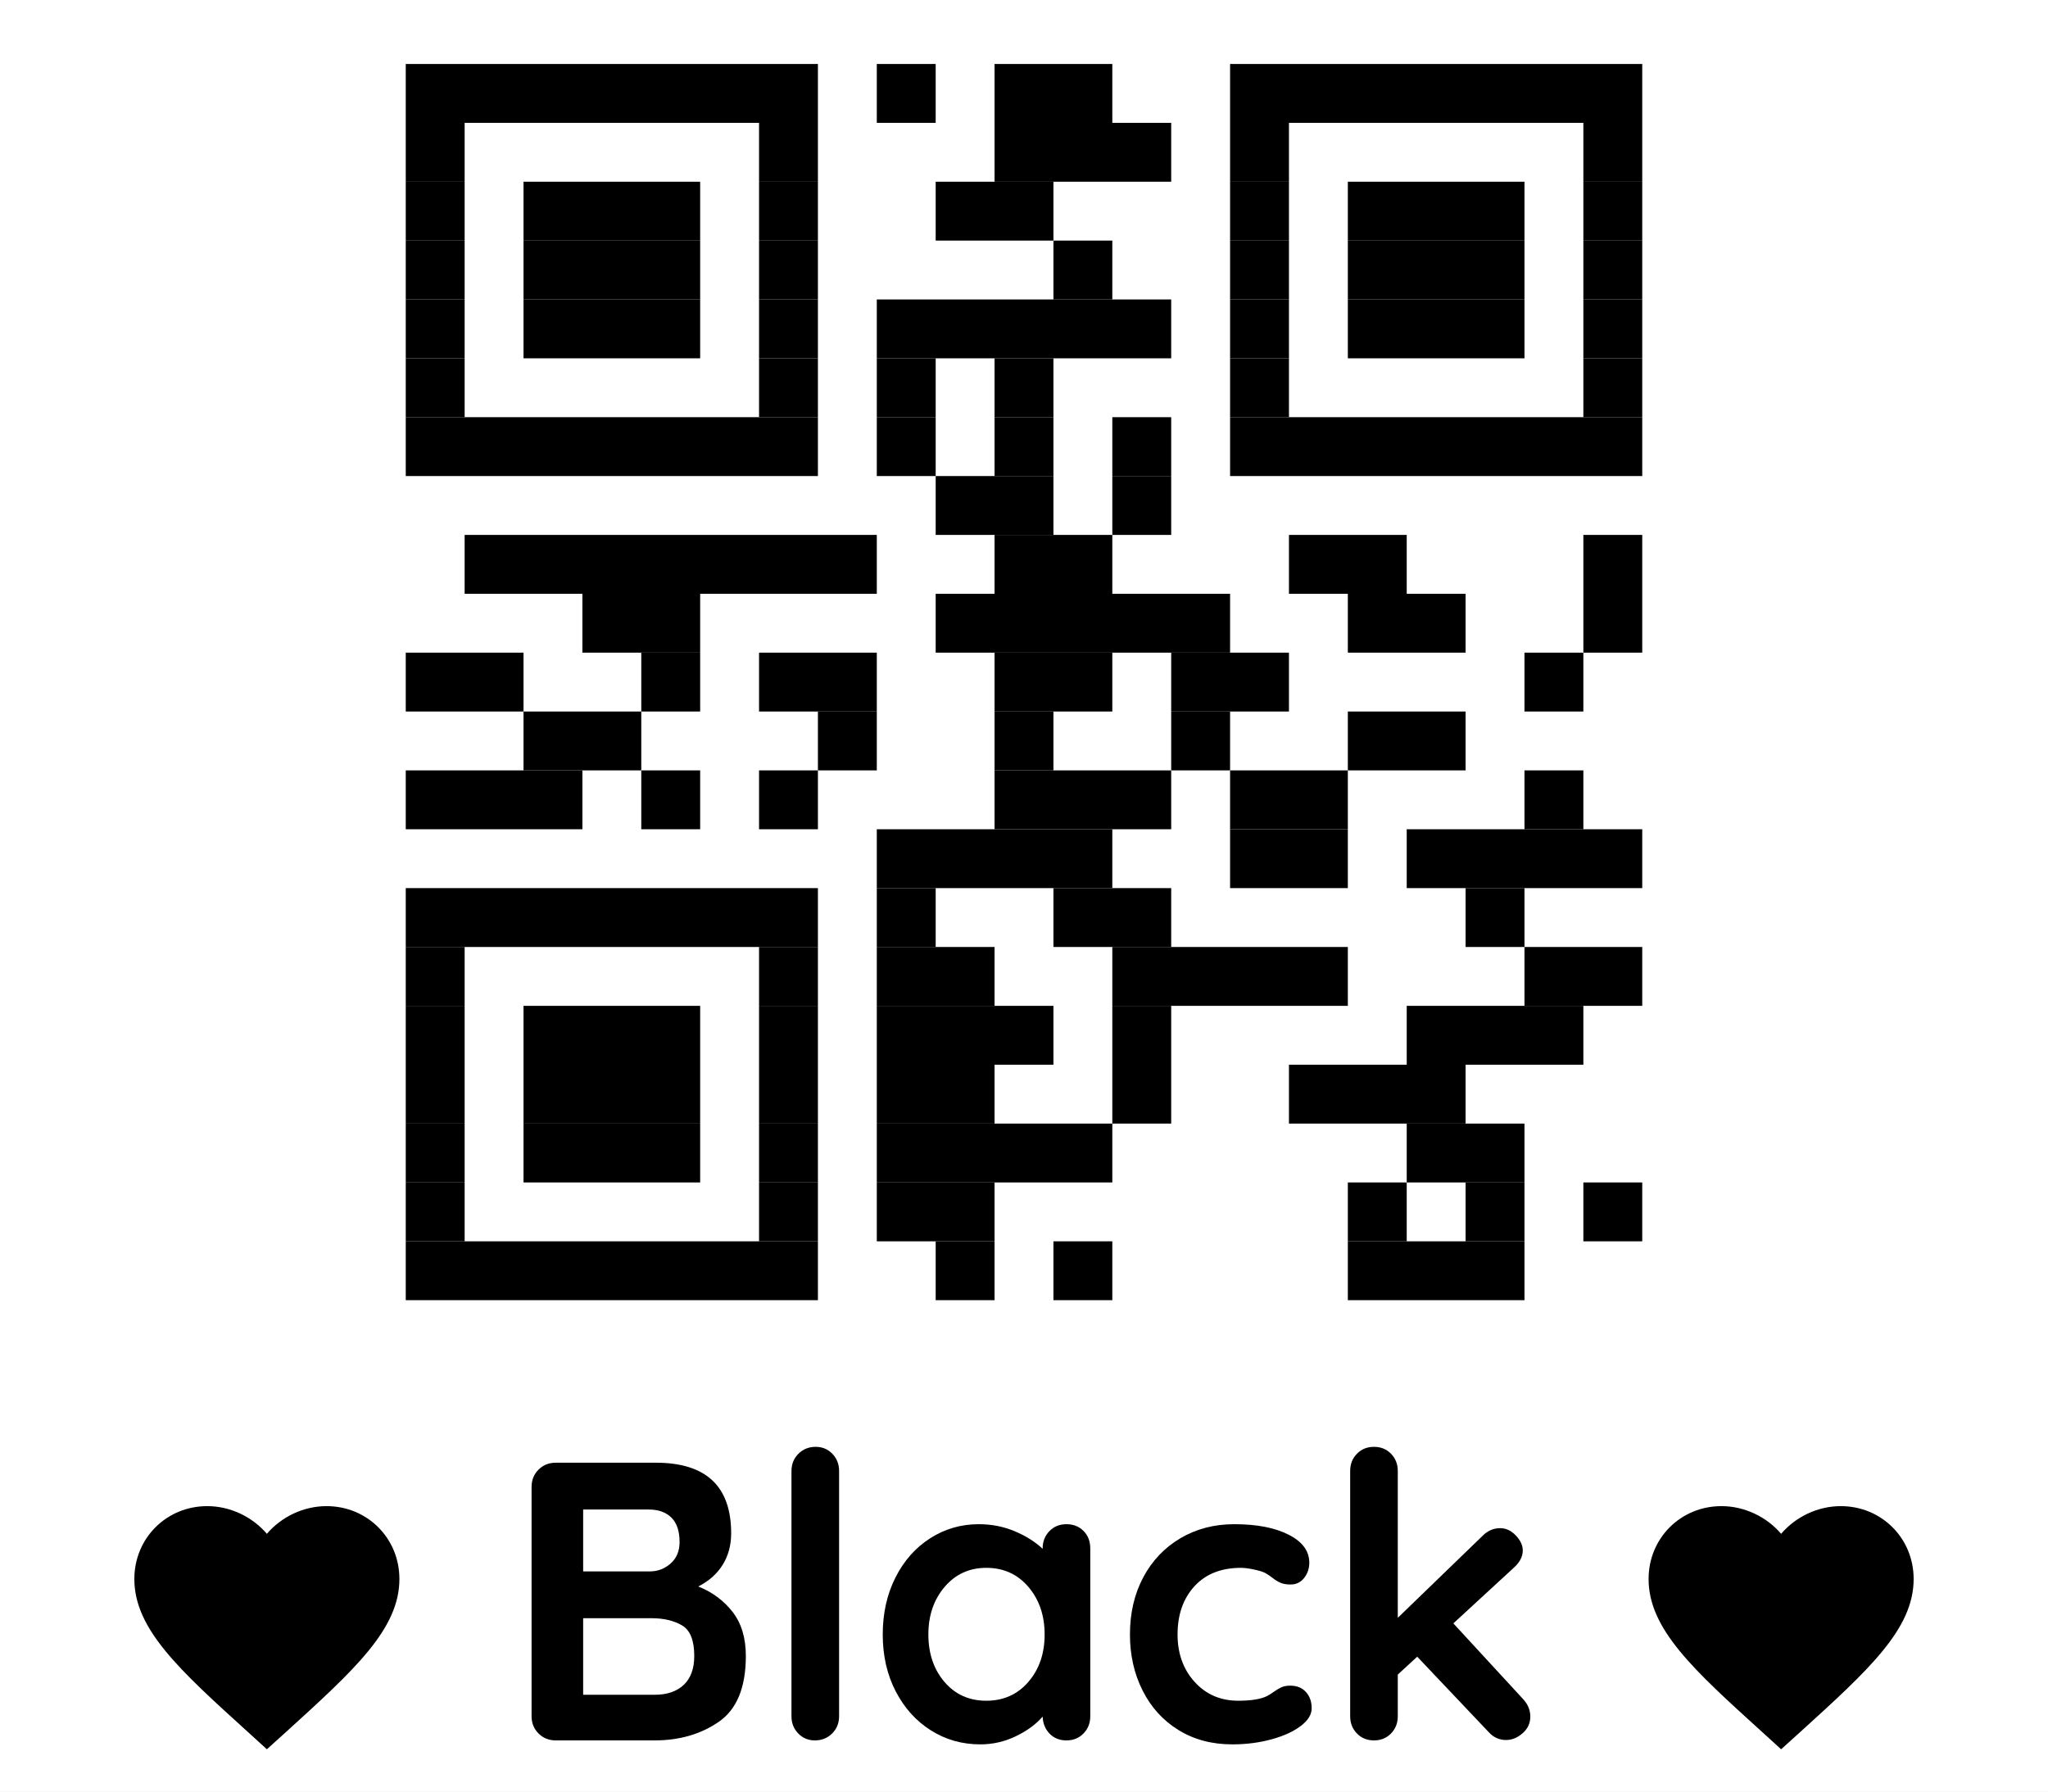
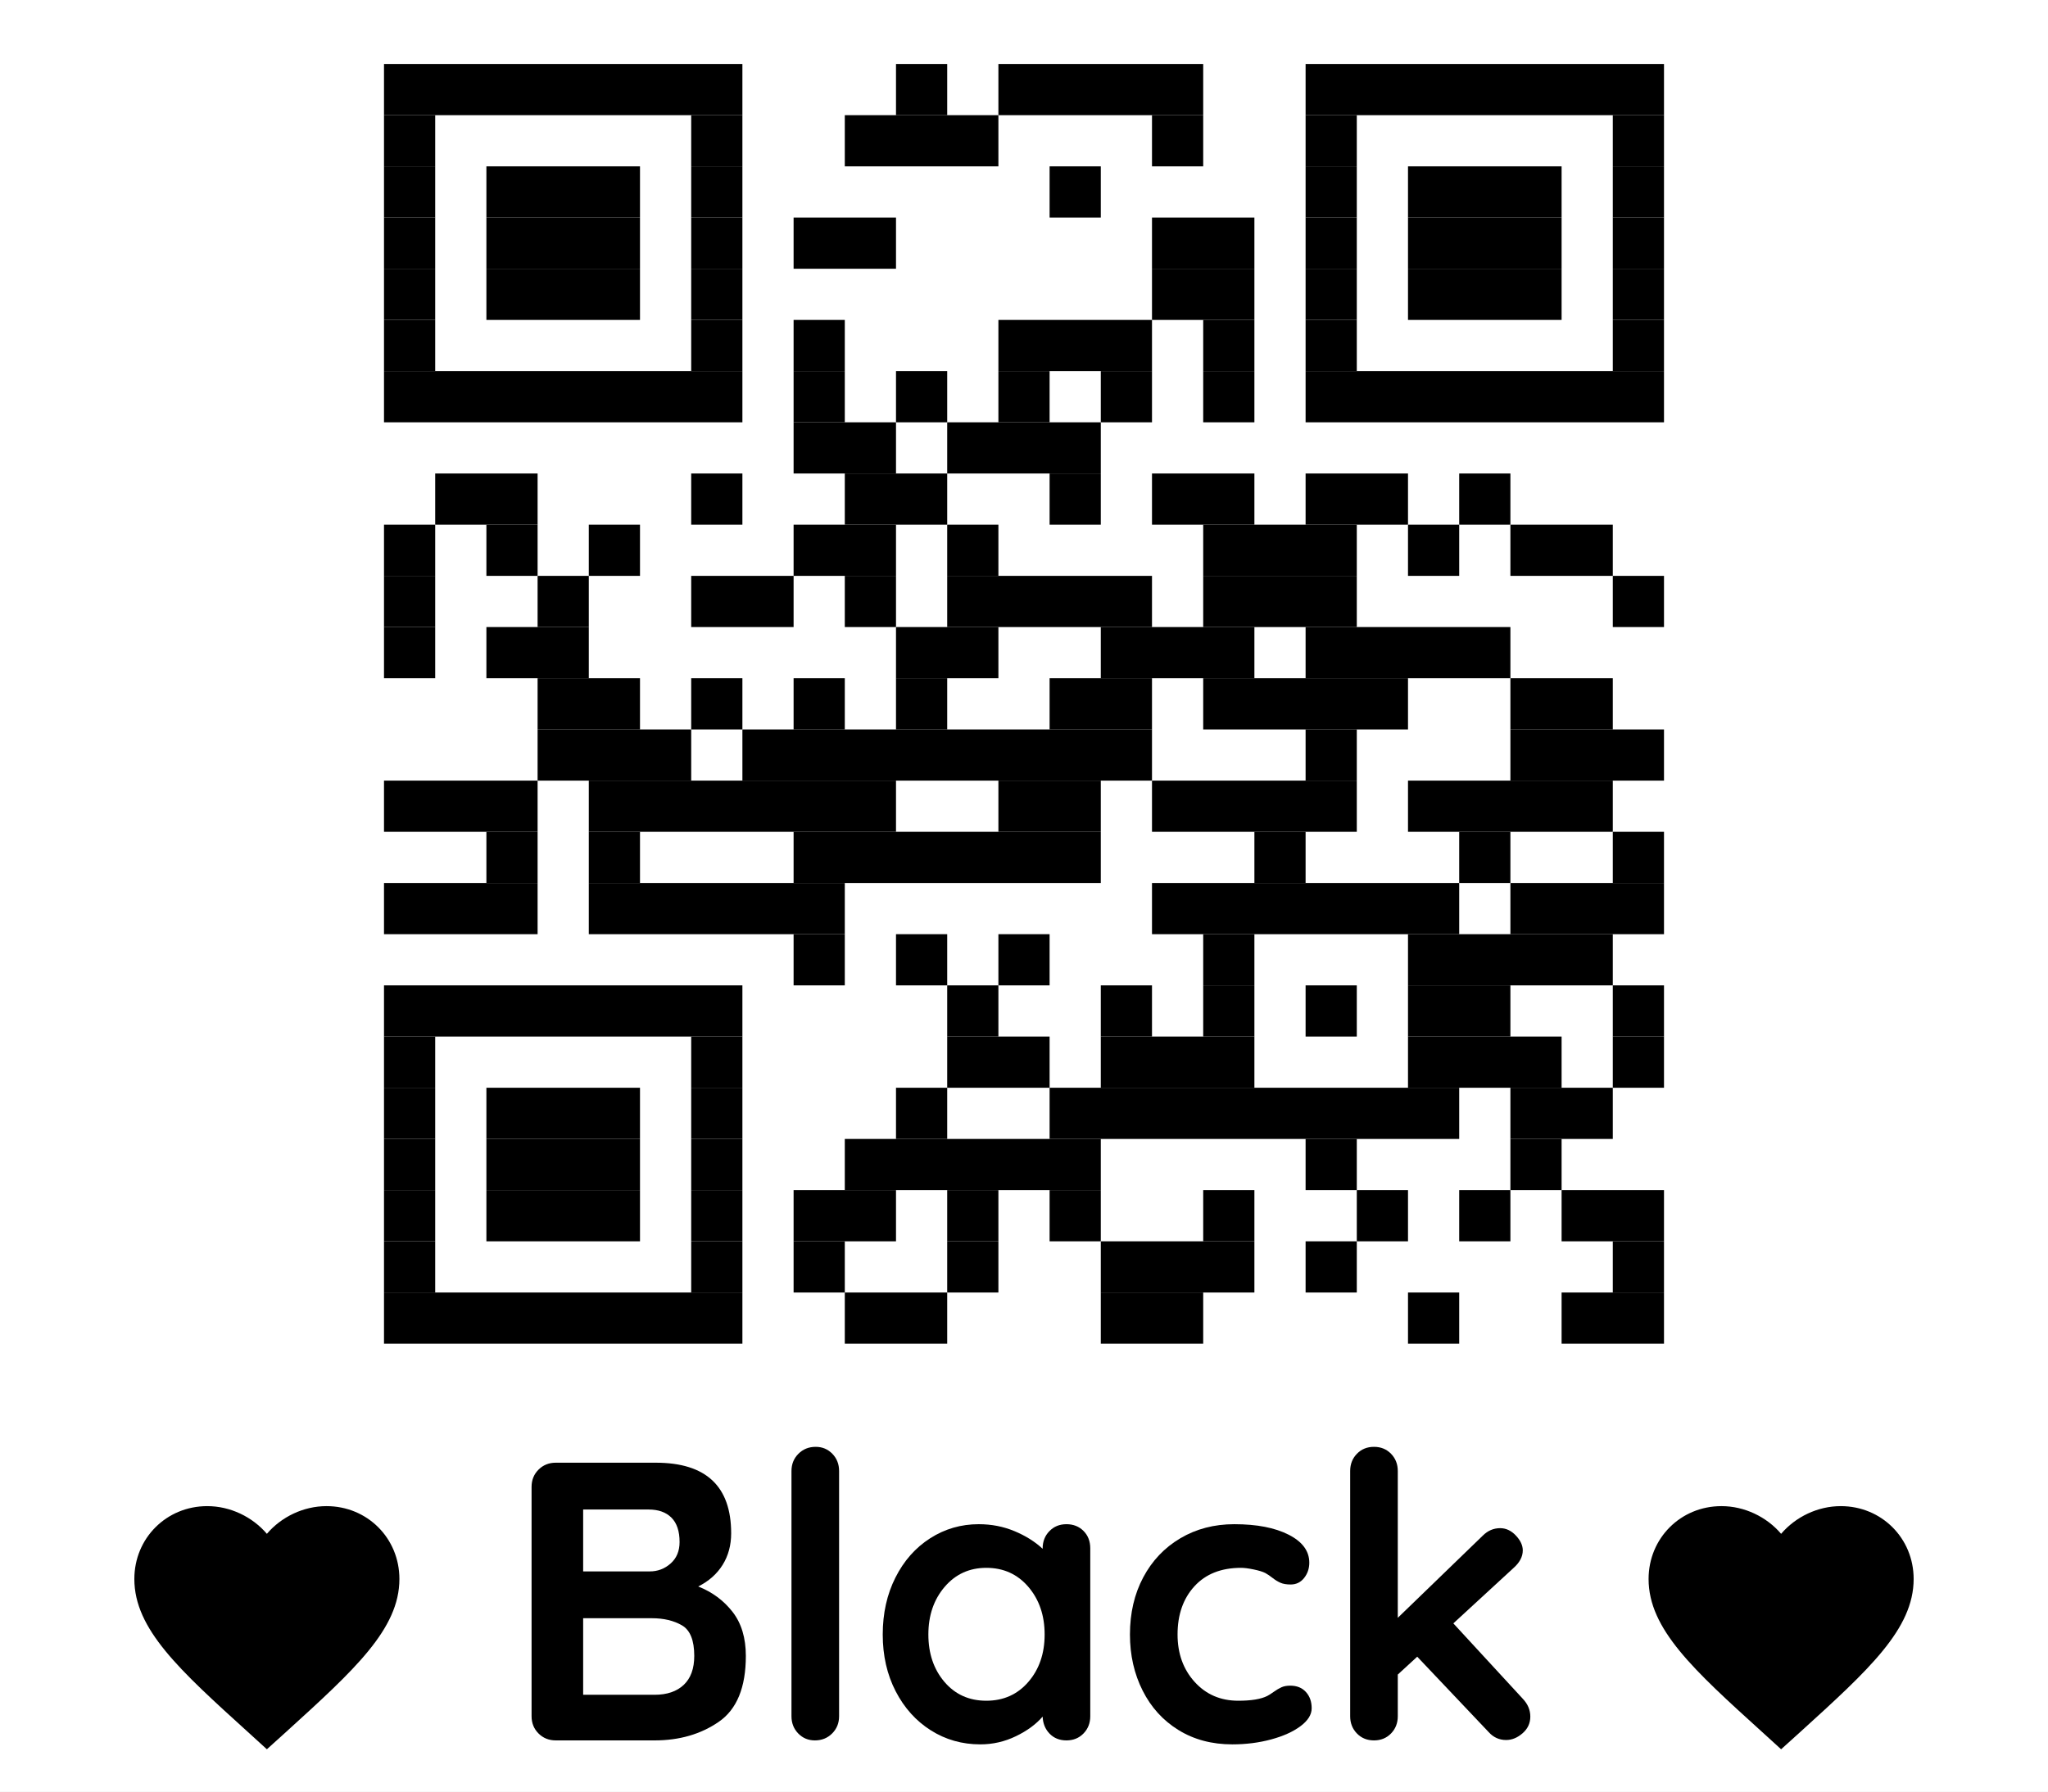
<svg xmlns="http://www.w3.org/2000/svg" width="16.0mm" height="14.0mm" viewBox="0 0 16.0 14.0">
  <rect width="16.0" height="14.0" fill="#fff" />
  <g id="qr" fill="#000">
-     <rect x="3.17" y="0.5" width="3.22" height="0.46" />
-     <rect x="6.85" y="0.5" width="0.46" height="0.46" />
-     <rect x="7.77" y="0.5" width="0.92" height="0.46" />
-     <rect x="9.61" y="0.5" width="3.22" height="0.46" />
-     <rect x="3.17" y="0.96" width="0.46" height="0.46" />
-     <rect x="5.93" y="0.96" width="0.46" height="0.46" />
-     <rect x="7.77" y="0.96" width="1.38" height="0.46" />
-     <rect x="9.61" y="0.96" width="0.46" height="0.46" />
-     <rect x="12.37" y="0.96" width="0.46" height="0.46" />
-     <rect x="3.17" y="1.42" width="0.46" height="0.46" />
-     <rect x="4.09" y="1.42" width="1.38" height="0.46" />
-     <rect x="5.93" y="1.42" width="0.46" height="0.46" />
-     <rect x="7.31" y="1.42" width="0.92" height="0.46" />
-     <rect x="9.61" y="1.42" width="0.46" height="0.46" />
-     <rect x="10.53" y="1.42" width="1.38" height="0.46" />
-     <rect x="12.37" y="1.42" width="0.46" height="0.46" />
-     <rect x="3.17" y="1.88" width="0.46" height="0.46" />
-     <rect x="4.09" y="1.88" width="1.38" height="0.46" />
-     <rect x="5.93" y="1.88" width="0.46" height="0.46" />
-     <rect x="8.23" y="1.88" width="0.46" height="0.46" />
-     <rect x="9.61" y="1.88" width="0.46" height="0.46" />
-     <rect x="10.53" y="1.88" width="1.38" height="0.46" />
-     <rect x="12.37" y="1.88" width="0.46" height="0.46" />
-     <rect x="3.17" y="2.34" width="0.46" height="0.46" />
-     <rect x="4.09" y="2.34" width="1.38" height="0.46" />
-     <rect x="5.93" y="2.34" width="0.46" height="0.46" />
-     <rect x="6.85" y="2.34" width="2.3" height="0.46" />
-     <rect x="9.61" y="2.34" width="0.46" height="0.46" />
-     <rect x="10.53" y="2.34" width="1.38" height="0.46" />
-     <rect x="12.37" y="2.34" width="0.46" height="0.46" />
-     <rect x="3.17" y="2.8" width="0.46" height="0.46" />
-     <rect x="5.93" y="2.8" width="0.46" height="0.46" />
-     <rect x="6.85" y="2.8" width="0.46" height="0.46" />
-     <rect x="7.77" y="2.8" width="0.46" height="0.46" />
-     <rect x="9.61" y="2.8" width="0.46" height="0.46" />
-     <rect x="12.37" y="2.8" width="0.46" height="0.46" />
-     <rect x="3.17" y="3.26" width="3.22" height="0.46" />
-     <rect x="6.85" y="3.26" width="0.46" height="0.46" />
-     <rect x="7.77" y="3.26" width="0.46" height="0.46" />
-     <rect x="8.69" y="3.26" width="0.46" height="0.46" />
-     <rect x="9.61" y="3.26" width="3.22" height="0.46" />
-     <rect x="7.31" y="3.72" width="0.92" height="0.46" />
-     <rect x="8.69" y="3.72" width="0.46" height="0.46" />
-     <rect x="3.63" y="4.18" width="3.22" height="0.46" />
-     <rect x="7.77" y="4.18" width="0.92" height="0.46" />
-     <rect x="10.07" y="4.18" width="0.92" height="0.46" />
-     <rect x="12.37" y="4.18" width="0.46" height="0.46" />
-     <rect x="4.55" y="4.64" width="0.92" height="0.46" />
-     <rect x="7.31" y="4.64" width="2.3" height="0.46" />
-     <rect x="10.53" y="4.64" width="0.92" height="0.46" />
-     <rect x="12.37" y="4.64" width="0.46" height="0.46" />
-     <rect x="3.17" y="5.1" width="0.92" height="0.46" />
-     <rect x="5.01" y="5.1" width="0.46" height="0.46" />
-     <rect x="5.93" y="5.1" width="0.92" height="0.46" />
-     <rect x="7.77" y="5.1" width="0.92" height="0.46" />
-     <rect x="9.15" y="5.1" width="0.92" height="0.46" />
-     <rect x="11.91" y="5.1" width="0.46" height="0.46" />
-     <rect x="4.09" y="5.56" width="0.92" height="0.46" />
-     <rect x="6.39" y="5.56" width="0.46" height="0.46" />
-     <rect x="7.77" y="5.56" width="0.46" height="0.46" />
-     <rect x="9.15" y="5.56" width="0.46" height="0.46" />
-     <rect x="10.53" y="5.56" width="0.92" height="0.46" />
-     <rect x="3.17" y="6.02" width="1.38" height="0.46" />
-     <rect x="5.01" y="6.02" width="0.46" height="0.46" />
-     <rect x="5.93" y="6.02" width="0.46" height="0.46" />
-     <rect x="7.77" y="6.02" width="1.38" height="0.46" />
-     <rect x="9.61" y="6.02" width="0.92" height="0.46" />
-     <rect x="11.91" y="6.02" width="0.46" height="0.46" />
-     <rect x="6.85" y="6.48" width="1.84" height="0.46" />
-     <rect x="9.61" y="6.48" width="0.92" height="0.46" />
-     <rect x="10.99" y="6.48" width="1.84" height="0.46" />
-     <rect x="3.17" y="6.94" width="3.22" height="0.46" />
-     <rect x="6.85" y="6.94" width="0.46" height="0.46" />
-     <rect x="8.23" y="6.94" width="0.92" height="0.46" />
-     <rect x="11.45" y="6.94" width="0.46" height="0.46" />
-     <rect x="3.17" y="7.4" width="0.46" height="0.46" />
-     <rect x="5.93" y="7.4" width="0.46" height="0.46" />
-     <rect x="6.85" y="7.4" width="0.92" height="0.46" />
-     <rect x="8.69" y="7.4" width="1.84" height="0.46" />
-     <rect x="11.91" y="7.4" width="0.92" height="0.46" />
-     <rect x="3.17" y="7.86" width="0.46" height="0.46" />
-     <rect x="4.09" y="7.86" width="1.38" height="0.46" />
-     <rect x="5.93" y="7.86" width="0.46" height="0.46" />
-     <rect x="6.85" y="7.86" width="1.38" height="0.46" />
-     <rect x="8.69" y="7.86" width="0.46" height="0.46" />
-     <rect x="10.99" y="7.86" width="1.38" height="0.46" />
-     <rect x="3.17" y="8.32" width="0.46" height="0.46" />
-     <rect x="4.09" y="8.32" width="1.38" height="0.46" />
-     <rect x="5.93" y="8.32" width="0.46" height="0.46" />
-     <rect x="6.85" y="8.32" width="0.92" height="0.46" />
-     <rect x="8.69" y="8.32" width="0.46" height="0.46" />
-     <rect x="10.07" y="8.32" width="1.38" height="0.46" />
-     <rect x="3.17" y="8.78" width="0.46" height="0.46" />
-     <rect x="4.09" y="8.78" width="1.38" height="0.46" />
-     <rect x="5.93" y="8.78" width="0.46" height="0.46" />
-     <rect x="6.85" y="8.78" width="1.84" height="0.46" />
-     <rect x="10.99" y="8.78" width="0.92" height="0.46" />
-     <rect x="3.17" y="9.24" width="0.46" height="0.46" />
-     <rect x="5.93" y="9.24" width="0.46" height="0.46" />
-     <rect x="6.85" y="9.24" width="0.92" height="0.46" />
-     <rect x="10.53" y="9.24" width="0.46" height="0.46" />
-     <rect x="11.45" y="9.24" width="0.46" height="0.46" />
-     <rect x="12.37" y="9.24" width="0.46" height="0.46" />
-     <rect x="3.17" y="9.7" width="3.22" height="0.46" />
-     <rect x="7.31" y="9.7" width="0.46" height="0.46" />
-     <rect x="8.23" y="9.7" width="0.46" height="0.46" />
-     <rect x="10.53" y="9.7" width="1.38" height="0.46" />
+     <rect x="3" y="0.5" width="2.8" height="0.4" />
+     <rect x="7" y="0.5" width="0.4" height="0.4" />
+     <rect x="7.8" y="0.5" width="1.6" height="0.4" />
+     <rect x="10.2" y="0.5" width="2.8" height="0.4" />
+     <rect x="3" y="0.9" width="0.4" height="0.4" />
+     <rect x="5.4" y="0.9" width="0.4" height="0.4" />
+     <rect x="6.6" y="0.9" width="1.2" height="0.4" />
+     <rect x="9" y="0.9" width="0.4" height="0.4" />
+     <rect x="10.2" y="0.9" width="0.4" height="0.4" />
+     <rect x="12.6" y="0.9" width="0.4" height="0.4" />
+     <rect x="3" y="1.3" width="0.4" height="0.4" />
+     <rect x="3.8" y="1.3" width="1.2" height="0.4" />
+     <rect x="5.4" y="1.3" width="0.4" height="0.4" />
+     <rect x="8.2" y="1.3" width="0.4" height="0.4" />
+     <rect x="10.2" y="1.3" width="0.4" height="0.4" />
+     <rect x="11" y="1.3" width="1.2" height="0.4" />
+     <rect x="12.6" y="1.3" width="0.4" height="0.4" />
+     <rect x="3" y="1.7" width="0.4" height="0.4" />
+     <rect x="3.8" y="1.7" width="1.2" height="0.4" />
+     <rect x="5.4" y="1.7" width="0.4" height="0.4" />
+     <rect x="6.2" y="1.7" width="0.8" height="0.4" />
+     <rect x="9" y="1.7" width="0.8" height="0.4" />
+     <rect x="10.2" y="1.7" width="0.4" height="0.4" />
+     <rect x="11" y="1.7" width="1.2" height="0.4" />
+     <rect x="12.6" y="1.7" width="0.4" height="0.4" />
+     <rect x="3" y="2.1" width="0.4" height="0.4" />
+     <rect x="3.8" y="2.1" width="1.2" height="0.4" />
+     <rect x="5.4" y="2.1" width="0.4" height="0.4" />
+     <rect x="9" y="2.1" width="0.8" height="0.4" />
+     <rect x="10.2" y="2.1" width="0.4" height="0.4" />
+     <rect x="11" y="2.1" width="1.2" height="0.4" />
+     <rect x="12.6" y="2.1" width="0.4" height="0.4" />
+     <rect x="3" y="2.5" width="0.4" height="0.4" />
+     <rect x="5.4" y="2.5" width="0.4" height="0.4" />
+     <rect x="6.2" y="2.5" width="0.4" height="0.4" />
+     <rect x="7.8" y="2.5" width="1.2" height="0.4" />
+     <rect x="9.4" y="2.5" width="0.4" height="0.4" />
+     <rect x="10.2" y="2.5" width="0.4" height="0.4" />
+     <rect x="12.6" y="2.5" width="0.4" height="0.4" />
+     <rect x="3" y="2.9" width="2.8" height="0.4" />
+     <rect x="6.2" y="2.9" width="0.4" height="0.4" />
+     <rect x="7" y="2.9" width="0.4" height="0.4" />
+     <rect x="7.8" y="2.9" width="0.4" height="0.4" />
+     <rect x="8.6" y="2.9" width="0.4" height="0.4" />
+     <rect x="9.4" y="2.9" width="0.4" height="0.4" />
+     <rect x="10.2" y="2.9" width="2.8" height="0.4" />
+     <rect x="6.2" y="3.3" width="0.8" height="0.4" />
+     <rect x="7.4" y="3.3" width="1.2" height="0.4" />
+     <rect x="3.4" y="3.7" width="0.8" height="0.4" />
+     <rect x="5.4" y="3.7" width="0.4" height="0.4" />
+     <rect x="6.6" y="3.7" width="0.8" height="0.4" />
+     <rect x="8.2" y="3.7" width="0.4" height="0.4" />
+     <rect x="9" y="3.7" width="0.8" height="0.4" />
+     <rect x="10.2" y="3.7" width="0.8" height="0.4" />
+     <rect x="11.4" y="3.7" width="0.4" height="0.4" />
+     <rect x="3" y="4.1" width="0.4" height="0.4" />
+     <rect x="3.8" y="4.1" width="0.4" height="0.4" />
+     <rect x="4.6" y="4.1" width="0.4" height="0.4" />
+     <rect x="6.2" y="4.1" width="0.8" height="0.4" />
+     <rect x="7.4" y="4.1" width="0.4" height="0.4" />
+     <rect x="9.4" y="4.1" width="1.2" height="0.4" />
+     <rect x="11" y="4.1" width="0.4" height="0.4" />
+     <rect x="11.8" y="4.1" width="0.8" height="0.4" />
+     <rect x="3" y="4.5" width="0.4" height="0.4" />
+     <rect x="4.2" y="4.5" width="0.4" height="0.4" />
+     <rect x="5.4" y="4.5" width="0.8" height="0.4" />
+     <rect x="6.6" y="4.5" width="0.4" height="0.4" />
+     <rect x="7.4" y="4.5" width="1.6" height="0.4" />
+     <rect x="9.4" y="4.5" width="1.2" height="0.4" />
+     <rect x="12.6" y="4.5" width="0.4" height="0.4" />
+     <rect x="3" y="4.9" width="0.4" height="0.4" />
+     <rect x="3.8" y="4.9" width="0.8" height="0.4" />
+     <rect x="7" y="4.9" width="0.8" height="0.4" />
+     <rect x="8.6" y="4.9" width="1.2" height="0.4" />
+     <rect x="10.2" y="4.9" width="1.6" height="0.4" />
+     <rect x="4.2" y="5.3" width="0.8" height="0.4" />
+     <rect x="5.4" y="5.3" width="0.4" height="0.4" />
+     <rect x="6.2" y="5.3" width="0.4" height="0.4" />
+     <rect x="7" y="5.3" width="0.4" height="0.4" />
+     <rect x="8.2" y="5.3" width="0.8" height="0.4" />
+     <rect x="9.4" y="5.3" width="1.6" height="0.4" />
+     <rect x="11.8" y="5.3" width="0.8" height="0.4" />
+     <rect x="4.2" y="5.7" width="1.2" height="0.4" />
+     <rect x="5.8" y="5.7" width="3.2" height="0.4" />
+     <rect x="10.2" y="5.7" width="0.4" height="0.4" />
+     <rect x="11.8" y="5.7" width="1.2" height="0.4" />
+     <rect x="3" y="6.1" width="1.2" height="0.4" />
+     <rect x="4.6" y="6.1" width="2.4" height="0.4" />
+     <rect x="7.8" y="6.1" width="0.8" height="0.4" />
+     <rect x="9" y="6.1" width="1.6" height="0.4" />
+     <rect x="11" y="6.1" width="1.6" height="0.4" />
+     <rect x="3.8" y="6.5" width="0.4" height="0.4" />
+     <rect x="4.6" y="6.5" width="0.4" height="0.4" />
+     <rect x="6.2" y="6.5" width="2.4" height="0.4" />
+     <rect x="9.8" y="6.5" width="0.4" height="0.4" />
+     <rect x="11.4" y="6.5" width="0.4" height="0.4" />
+     <rect x="12.6" y="6.5" width="0.4" height="0.4" />
+     <rect x="3" y="6.9" width="1.2" height="0.4" />
+     <rect x="4.6" y="6.9" width="2" height="0.4" />
+     <rect x="9" y="6.9" width="2.4" height="0.4" />
+     <rect x="11.8" y="6.9" width="1.2" height="0.4" />
+     <rect x="6.2" y="7.3" width="0.4" height="0.4" />
+     <rect x="7" y="7.3" width="0.4" height="0.4" />
+     <rect x="7.8" y="7.3" width="0.4" height="0.4" />
+     <rect x="9.4" y="7.3" width="0.4" height="0.4" />
+     <rect x="11" y="7.3" width="1.6" height="0.4" />
+     <rect x="3" y="7.7" width="2.8" height="0.4" />
+     <rect x="7.4" y="7.7" width="0.4" height="0.4" />
+     <rect x="8.6" y="7.7" width="0.4" height="0.4" />
+     <rect x="9.4" y="7.7" width="0.4" height="0.4" />
+     <rect x="10.2" y="7.7" width="0.4" height="0.4" />
+     <rect x="11" y="7.7" width="0.8" height="0.4" />
+     <rect x="12.6" y="7.7" width="0.4" height="0.4" />
+     <rect x="3" y="8.1" width="0.4" height="0.4" />
+     <rect x="5.4" y="8.1" width="0.4" height="0.4" />
+     <rect x="7.4" y="8.1" width="0.8" height="0.4" />
+     <rect x="8.6" y="8.1" width="1.2" height="0.4" />
+     <rect x="11" y="8.1" width="1.2" height="0.4" />
+     <rect x="12.6" y="8.1" width="0.4" height="0.4" />
+     <rect x="3" y="8.5" width="0.4" height="0.4" />
+     <rect x="3.8" y="8.5" width="1.2" height="0.4" />
+     <rect x="5.4" y="8.5" width="0.4" height="0.4" />
+     <rect x="7" y="8.5" width="0.4" height="0.4" />
+     <rect x="8.2" y="8.5" width="3.2" height="0.4" />
+     <rect x="11.8" y="8.5" width="0.8" height="0.4" />
+     <rect x="3" y="8.9" width="0.4" height="0.4" />
+     <rect x="3.8" y="8.9" width="1.2" height="0.4" />
+     <rect x="5.4" y="8.9" width="0.4" height="0.4" />
+     <rect x="6.6" y="8.9" width="2" height="0.4" />
+     <rect x="10.2" y="8.9" width="0.4" height="0.4" />
+     <rect x="11.8" y="8.9" width="0.4" height="0.4" />
+     <rect x="3" y="9.3" width="0.4" height="0.4" />
+     <rect x="3.8" y="9.3" width="1.2" height="0.4" />
+     <rect x="5.4" y="9.3" width="0.4" height="0.4" />
+     <rect x="6.2" y="9.3" width="0.8" height="0.4" />
+     <rect x="7.4" y="9.3" width="0.4" height="0.4" />
+     <rect x="8.2" y="9.3" width="0.4" height="0.4" />
+     <rect x="9.4" y="9.3" width="0.4" height="0.4" />
+     <rect x="10.6" y="9.3" width="0.4" height="0.4" />
+     <rect x="11.4" y="9.3" width="0.4" height="0.4" />
+     <rect x="12.2" y="9.3" width="0.8" height="0.4" />
+     <rect x="3" y="9.7" width="0.4" height="0.4" />
+     <rect x="5.4" y="9.7" width="0.4" height="0.4" />
+     <rect x="6.2" y="9.7" width="0.4" height="0.4" />
+     <rect x="7.4" y="9.7" width="0.4" height="0.4" />
+     <rect x="8.6" y="9.7" width="1.2" height="0.4" />
+     <rect x="10.2" y="9.7" width="0.4" height="0.4" />
+     <rect x="12.6" y="9.7" width="0.4" height="0.4" />
+     <rect x="3" y="10.1" width="2.8" height="0.4" />
+     <rect x="6.6" y="10.1" width="0.8" height="0.4" />
+     <rect x="8.6" y="10.1" width="0.8" height="0.4" />
+     <rect x="11" y="10.1" width="0.4" height="0.4" />
+     <rect x="12.2" y="10.1" width="0.8" height="0.4" />
  </g>
  <g id="hearts" fill="#000">
    <path transform="translate(0.8425 11.4587) scale(0.10354)" d="M12 21.35l-1.45-1.32C5.4 15.36 2 12.28 2 8.5 2 5.42 4.42 3 7.5 3c1.74 0 3.41.81 4.5 2.09C13.09 3.81 14.76 3 16.5 3 19.58 3 22 5.42 22 8.5c0 3.78-3.4 6.86-8.55 11.54L12 21.35z" />
    <path transform="translate(12.6725 11.4587) scale(0.10354)" d="M12 21.35l-1.45-1.32C5.4 15.36 2 12.28 2 8.5 2 5.42 4.42 3 7.5 3c1.74 0 3.41.81 4.5 2.09C13.09 3.81 14.76 3 16.5 3 19.58 3 22 5.42 22 8.5c0 3.78-3.4 6.86-8.55 11.54L12 21.35z" />
  </g>
  <g id="name" fill="#000">
    <path transform="translate(3.9204 13.6) scale(0.0031 -0.0031)" d="M615 213Q615 94 547.0 47.0Q479 0 385 0H136Q110 0 92.5 17.5Q75 35 75 61V639Q75 665 92.5 682.5Q110 700 136 700H388Q578 700 578 522Q578 477 556.5 442.5Q535 408 495 388Q548 367 581.5 324.0Q615 281 615 213ZM370 582H205V426H373Q403 426 425.5 446.0Q448 466 448 500Q448 541 427.5 561.5Q407 582 370 582ZM485 213Q485 272 454.0 290.0Q423 308 378 308H205V115H385Q432 115 458.5 140.0Q485 165 485 213Z" />
    <path transform="translate(5.9509 13.6) scale(0.0031 -0.0031)" d="M134 0Q109 0 92.0 17.5Q75 35 75 61V679Q75 705 92.5 722.5Q110 740 136 740Q161 740 178.0 722.5Q195 705 195 679V61Q195 35 177.5 17.5Q160 0 134 0Z" />
    <path transform="translate(6.7879 13.6) scale(0.0031 -0.0031)" d="M558 484V61Q558 35 541.0 17.5Q524 0 498 0Q472 0 455.5 17.0Q439 34 438 60Q413 31 370.5 10.5Q328 -10 281 -10Q212 -10 156.0 25.5Q100 61 67.5 124.0Q35 187 35 267Q35 347 67.0 410.5Q99 474 154.5 509.5Q210 545 277 545Q325 545 367.0 527.5Q409 510 438 483V484Q438 510 455.0 527.5Q472 545 498 545Q524 545 541.0 528.0Q558 511 558 484ZM443 267Q443 339 402.0 387.0Q361 435 296 435Q232 435 191.0 387.0Q150 339 150 267Q150 195 190.5 147.5Q231 100 296 100Q361 100 402.0 147.5Q443 195 443 267Z" />
    <path transform="translate(8.7192 13.6) scale(0.0031 -0.0031)" d="M487 448Q487 426 474.0 409.5Q461 393 440 393Q424 393 414.0 397.5Q404 402 394.5 409.5Q385 417 376 422Q366 427 346.5 431.0Q327 435 315 435Q240 435 197.5 388.5Q155 342 155 267Q155 195 198.0 147.5Q241 100 308 100Q357 100 381 112Q387 115 397.5 122.5Q408 130 417.0 134.0Q426 138 439 138Q464 138 478.5 122.0Q493 106 493 81Q493 57 465.0 36.0Q437 15 391.0 2.5Q345 -10 293 -10Q216 -10 157.5 26.0Q99 62 67.0 125.5Q35 189 35 267Q35 348 68.5 411.0Q102 474 162.0 509.5Q222 545 298 545Q383 545 435.0 518.5Q487 492 487 448Z" />
    <path transform="translate(10.3157 13.6) scale(0.0031 -0.0031)" d="M529 60Q529 35 509.5 18.0Q490 1 468 1Q442 1 424 21L244 211L195 166V61Q195 35 178.0 17.5Q161 0 135 0Q109 0 92.0 17.5Q75 35 75 61V679Q75 705 92.0 722.5Q109 740 135 740Q161 740 178.0 722.5Q195 705 195 679V309L409 516Q428 535 453 535Q475 535 492.5 516.5Q510 498 510 479Q510 455 486 434L335 295L510 105Q529 85 529 60Z" />
  </g>
</svg>
